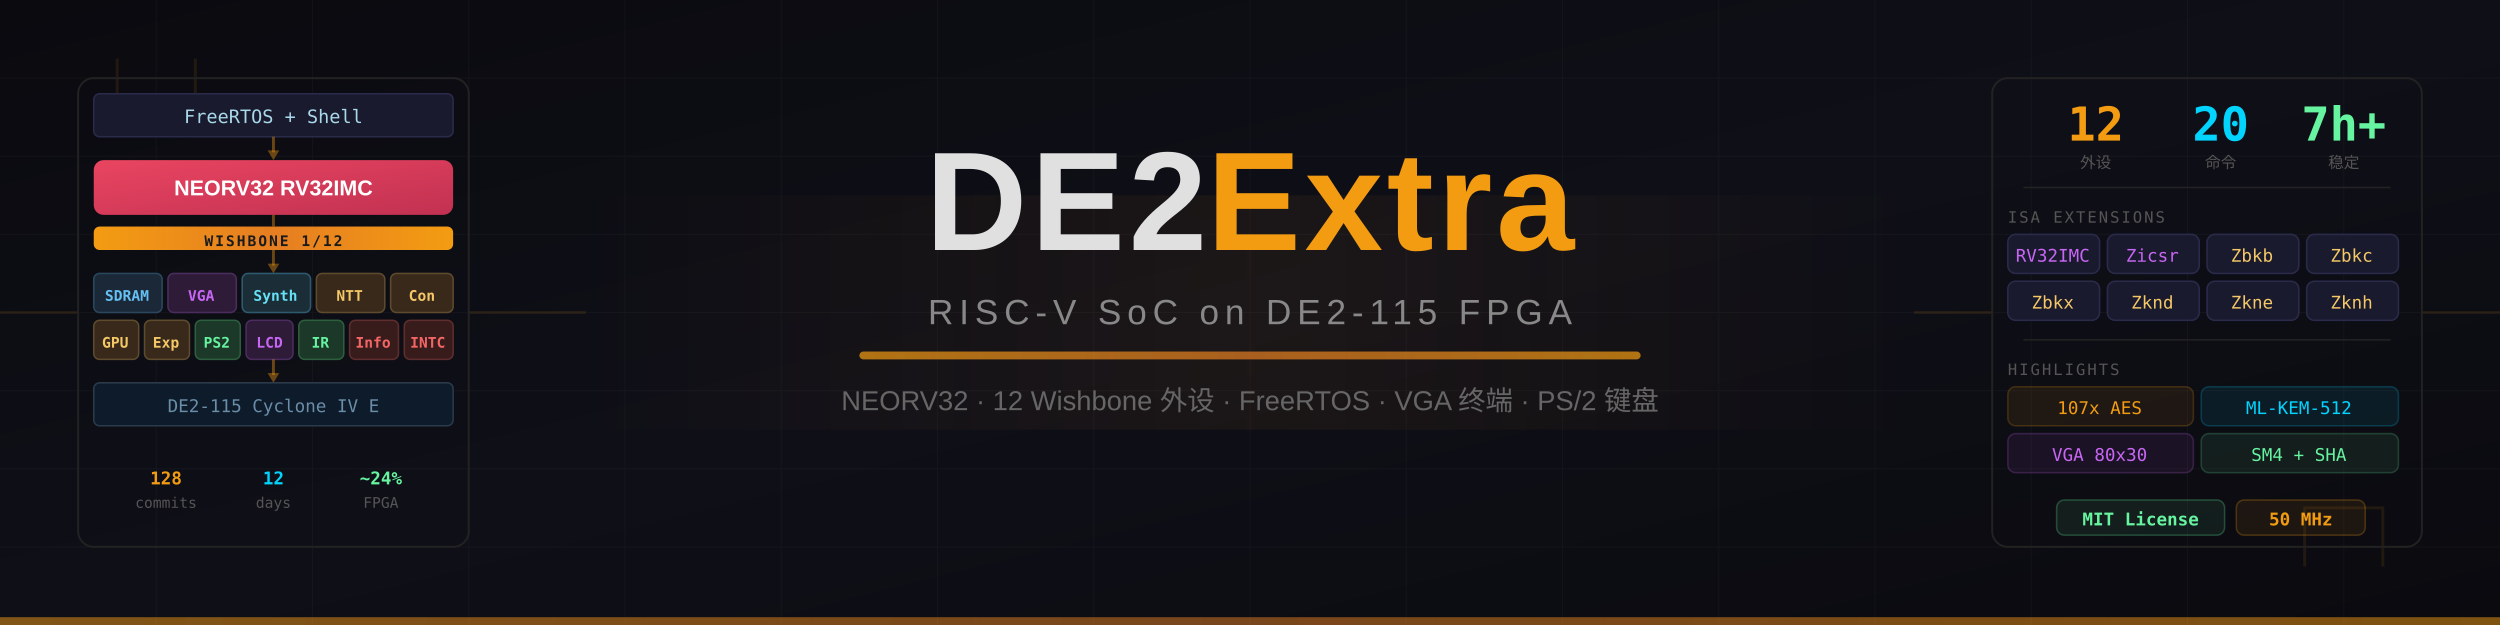
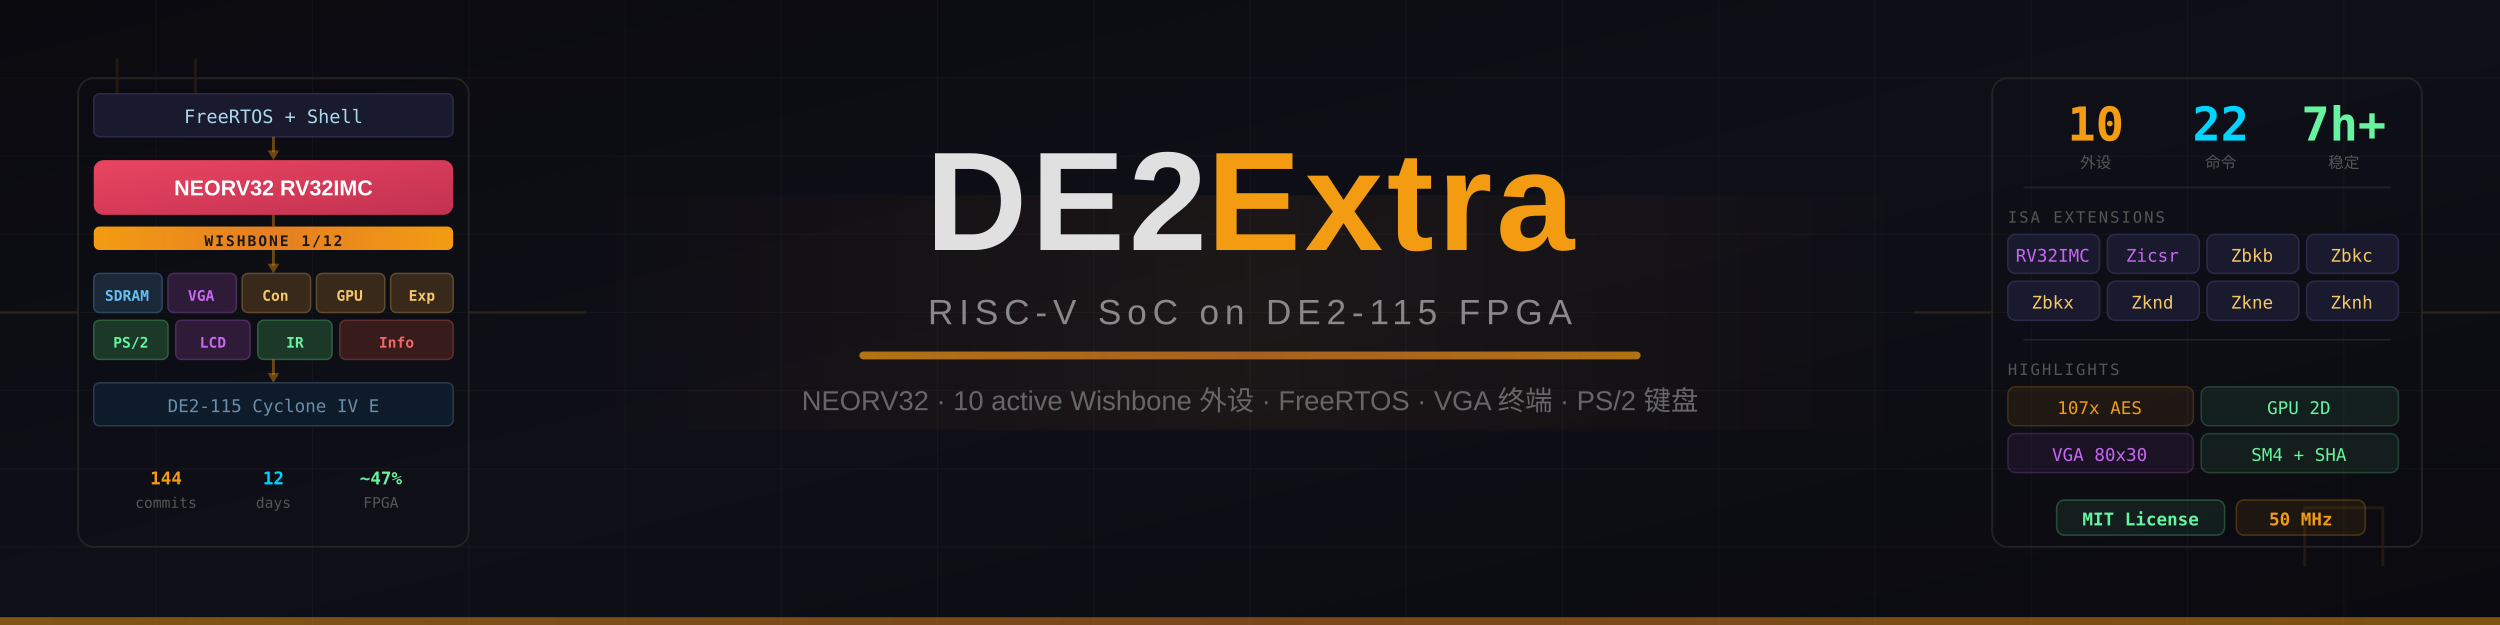
<svg xmlns="http://www.w3.org/2000/svg" viewBox="0 0 1280 320" width="1280" height="320">
  <defs>
    <linearGradient id="bgGrad" x1="0%" y1="0%" x2="100%" y2="100%">
      <stop offset="0%" stop-color="#0a0a0f" />
      <stop offset="50%" stop-color="#0f0f18" />
      <stop offset="100%" stop-color="#0a0a0f" />
    </linearGradient>
    <linearGradient id="busGrad" x1="0%" y1="0%" x2="100%" y2="0%">
      <stop offset="0%" stop-color="#f39c12" />
      <stop offset="50%" stop-color="#e67e22" />
      <stop offset="100%" stop-color="#f39c12" />
    </linearGradient>
    <linearGradient id="cpuGrad" x1="0%" y1="0%" x2="100%" y2="100%">
      <stop offset="0%" stop-color="#e94560" />
      <stop offset="100%" stop-color="#c23152" />
    </linearGradient>
    <linearGradient id="glowGrad" x1="0%" y1="0%" x2="100%" y2="0%">
      <stop offset="0%" stop-color="#f39c12" stop-opacity="0" />
      <stop offset="50%" stop-color="#f39c12" stop-opacity="0.06" />
      <stop offset="100%" stop-color="#f39c12" stop-opacity="0" />
    </linearGradient>
  </defs>
  <rect width="1280" height="320" fill="url(#bgGrad)" />
  <g opacity="0.03" stroke="#ffffff" stroke-width="0.5">
    <line x1="0" y1="40" x2="1280" y2="40" />
    <line x1="0" y1="80" x2="1280" y2="80" />
    <line x1="0" y1="120" x2="1280" y2="120" />
    <line x1="0" y1="160" x2="1280" y2="160" />
    <line x1="0" y1="200" x2="1280" y2="200" />
    <line x1="0" y1="240" x2="1280" y2="240" />
    <line x1="0" y1="280" x2="1280" y2="280" />
    <line x1="80" y1="0" x2="80" y2="320" />
    <line x1="160" y1="0" x2="160" y2="320" />
    <line x1="240" y1="0" x2="240" y2="320" />
    <line x1="320" y1="0" x2="320" y2="320" />
    <line x1="400" y1="0" x2="400" y2="320" />
    <line x1="480" y1="0" x2="480" y2="320" />
    <line x1="560" y1="0" x2="560" y2="320" />
    <line x1="640" y1="0" x2="640" y2="320" />
    <line x1="720" y1="0" x2="720" y2="320" />
    <line x1="800" y1="0" x2="800" y2="320" />
    <line x1="880" y1="0" x2="880" y2="320" />
    <line x1="960" y1="0" x2="960" y2="320" />
    <line x1="1040" y1="0" x2="1040" y2="320" />
    <line x1="1120" y1="0" x2="1120" y2="320" />
    <line x1="1200" y1="0" x2="1200" y2="320" />
  </g>
  <g stroke="#f39c12" stroke-opacity="0.1" stroke-width="1.5" fill="none">
    <path d="M0,160 H40" />
    <path d="M240,160 H300" />
    <path d="M980,160 H1020" />
    <path d="M1280,160 H1240" />
    <path d="M60,30 V60 H100 V30" />
    <path d="M1180,290 V260 H1220 V290" />
  </g>
  <rect x="40" y="40" width="200" height="240" rx="8" fill="none" stroke="#222" stroke-width="1" />
  <rect x="48" y="48" width="184" height="22" rx="3" fill="#1a1a2e" stroke="#2a2a4a" stroke-width="0.8" />
  <text x="140" y="63" text-anchor="middle" fill="#a8d8ea" font-family="Consolas,monospace" font-size="9.5">FreeRTOS + Shell</text>
  <line x1="140" y1="70" x2="140" y2="78" stroke="#f39c12" stroke-opacity="0.4" stroke-width="1.5" />
  <polygon points="137,77 143,77 140,82" fill="#f39c12" fill-opacity="0.4" />
  <rect x="48" y="82" width="184" height="28" rx="5" fill="url(#cpuGrad)" />
  <text x="140" y="100" text-anchor="middle" fill="white" font-family="'Segoe UI',Arial,sans-serif" font-size="11" font-weight="700">NEORV32 RV32IMC</text>
  <line x1="140" y1="110" x2="140" y2="116" stroke="#f39c12" stroke-opacity="0.4" stroke-width="1.5" />
  <rect x="48" y="116" width="184" height="12" rx="3" fill="url(#busGrad)" />
  <text x="140" y="126" text-anchor="middle" fill="#1a1a1a" font-family="Consolas,monospace" font-size="7.5" font-weight="700" letter-spacing="1">WISHBONE 1/12</text>
  <line x1="140" y1="128" x2="140" y2="136" stroke="#f39c12" stroke-opacity="0.4" stroke-width="1.5" />
  <polygon points="137,135 143,135 140,140" fill="#f39c12" fill-opacity="0.4" />
  <g font-family="Consolas,monospace" font-size="7.5" font-weight="600" text-anchor="middle">
    <rect x="48" y="140" width="35" height="20" rx="3" fill="#1b2838" stroke="#2a475e" stroke-width="0.8" />
    <text x="65" y="154" fill="#66c0f4">SDRAM</text>
    <rect x="86" y="140" width="35" height="20" rx="3" fill="#2d1b38" stroke="#4a2d5e" stroke-width="0.8" />
    <text x="103" y="154" fill="#c866f4">VGA</text>
-     <rect x="124" y="140" width="35" height="20" rx="3" fill="#1b2e38" stroke="#2d5a6e" stroke-width="0.8" />
-     <text x="141" y="154" fill="#66e0f4">Synth</text>
+     <rect x="124" y="140" width="35" height="20" rx="3" fill="#38291b" stroke="#5e4a2d" stroke-width="0.8" />
+     <text x="141" y="154" fill="#f4c866">Con</text>
    <rect x="162" y="140" width="35" height="20" rx="3" fill="#38291b" stroke="#5e4a2d" stroke-width="0.8" />
-     <text x="179" y="154" fill="#f4c866">NTT</text>
+     <text x="179" y="154" fill="#f4c866">GPU</text>
    <rect x="200" y="140" width="32" height="20" rx="3" fill="#38291b" stroke="#5e4a2d" stroke-width="0.8" />
-     <text x="216" y="154" fill="#f4c866">Con</text>
-     <rect x="48" y="164" width="23" height="20" rx="3" fill="#38291b" stroke="#5e4a2d" stroke-width="0.8" />
-     <text x="59" y="178" fill="#f4c866">GPU</text>
-     <rect x="74" y="164" width="23" height="20" rx="3" fill="#38291b" stroke="#5e4a2d" stroke-width="0.8" />
-     <text x="85" y="178" fill="#f4c866">Exp</text>
-     <rect x="100" y="164" width="23" height="20" rx="3" fill="#1b3828" stroke="#2d5e3e" stroke-width="0.8" />
-     <text x="111" y="178" fill="#66f4a0">PS2</text>
-     <rect x="126" y="164" width="24" height="20" rx="3" fill="#2d1b38" stroke="#4a2d5e" stroke-width="0.8" />
-     <text x="138" y="178" fill="#c866f4">LCD</text>
-     <rect x="153" y="164" width="23" height="20" rx="3" fill="#1b3828" stroke="#2d5e3e" stroke-width="0.8" />
-     <text x="164" y="178" fill="#66f4a0">IR</text>
-     <rect x="179" y="164" width="25" height="20" rx="3" fill="#381b1b" stroke="#5e2d2d" stroke-width="0.8" />
-     <text x="191" y="178" fill="#f46666">Info</text>
-     <rect x="207" y="164" width="25" height="20" rx="3" fill="#381b1b" stroke="#5e2d2d" stroke-width="0.8" />
-     <text x="219" y="178" fill="#f46666">INTC</text>
+     <text x="216" y="154" fill="#f4c866">Exp</text>
+     <rect x="48" y="164" width="38" height="20" rx="3" fill="#1b3828" stroke="#2d5e3e" stroke-width="0.8" />
+     <text x="67" y="178" fill="#66f4a0">PS/2</text>
+     <rect x="90" y="164" width="38" height="20" rx="3" fill="#2d1b38" stroke="#4a2d5e" stroke-width="0.8" />
+     <text x="109" y="178" fill="#c866f4">LCD</text>
+     <rect x="132" y="164" width="38" height="20" rx="3" fill="#1b3828" stroke="#2d5e3e" stroke-width="0.8" />
+     <text x="151" y="178" fill="#66f4a0">IR</text>
+     <rect x="174" y="164" width="58" height="20" rx="3" fill="#381b1b" stroke="#5e2d2d" stroke-width="0.8" />
+     <text x="203" y="178" fill="#f46666">Info</text>
  </g>
  <line x1="140" y1="184" x2="140" y2="192" stroke="#f39c12" stroke-opacity="0.4" stroke-width="1.5" />
  <polygon points="137,191 143,191 140,196" fill="#f39c12" fill-opacity="0.4" />
  <rect x="48" y="196" width="184" height="22" rx="3" fill="#0d1b2a" stroke="#2a3a4a" stroke-width="0.8" />
  <text x="140" y="211" text-anchor="middle" fill="#6a8da8" font-family="Consolas,monospace" font-size="9">DE2-115 Cyclone IV E</text>
  <g font-family="Consolas,monospace" font-size="9" text-anchor="middle">
-     <text x="85" y="248" fill="#f39c12" font-weight="700">128</text>
+     <text x="85" y="248" fill="#f39c12" font-weight="700">144</text>
    <text x="85" y="260" fill="#555" font-size="7.5">commits</text>
    <text x="140" y="248" fill="#00d4ff" font-weight="700">12</text>
    <text x="140" y="260" fill="#555" font-size="7.5">days</text>
-     <text x="195" y="248" fill="#66f4a0" font-weight="700">~24%</text>
+     <text x="195" y="248" fill="#66f4a0" font-weight="700">~47%</text>
    <text x="195" y="260" fill="#555" font-size="7.5">FPGA</text>
  </g>
  <rect x="300" y="100" width="680" height="120" fill="url(#glowGrad)" rx="8" />
  <text x="640" y="128" text-anchor="middle" fill="#e0e0e0" font-family="'Segoe UI','Microsoft YaHei',Arial,sans-serif" font-size="72" font-weight="700" letter-spacing="2">
    DE2<tspan fill="#f39c12">Extra</tspan>
  </text>
  <text x="640" y="166" text-anchor="middle" fill="#888888" font-family="'Segoe UI','Microsoft YaHei',Arial,sans-serif" font-size="18" letter-spacing="3">
    RISC-V SoC on DE2-115 FPGA
  </text>
  <rect x="440" y="180" width="400" height="4" rx="2" fill="url(#busGrad)" opacity="0.7" />
  <text x="640" y="210" text-anchor="middle" fill="#666666" font-family="'Segoe UI','Microsoft YaHei',Arial,sans-serif" font-size="14">
-     NEORV32 · 12 Wishbone 外设 · FreeRTOS · VGA 终端 · PS/2 键盘
+     NEORV32 · 10 active Wishbone 外设 · FreeRTOS · VGA 终端 · PS/2 键盘
  </text>
  <rect x="1020" y="40" width="220" height="240" rx="8" fill="none" stroke="#222" stroke-width="1" />
  <g font-family="Consolas,monospace" text-anchor="middle">
-     <text x="1073" y="72" fill="#f39c12" font-size="24" font-weight="700">12</text>
+     <text x="1073" y="72" fill="#f39c12" font-size="24" font-weight="700">10</text>
    <text x="1073" y="86" fill="#555" font-size="8">外设</text>
-     <text x="1137" y="72" fill="#00d4ff" font-size="24" font-weight="700">20</text>
+     <text x="1137" y="72" fill="#00d4ff" font-size="24" font-weight="700">22</text>
    <text x="1137" y="86" fill="#555" font-size="8">命令</text>
    <text x="1200" y="72" fill="#66f4a0" font-size="24" font-weight="700">7h+</text>
    <text x="1200" y="86" fill="#555" font-size="8">稳定</text>
  </g>
  <line x1="1036" y1="96" x2="1224" y2="96" stroke="#222" stroke-width="0.8" />
  <text x="1028" y="114" fill="#555" font-family="Consolas,monospace" font-size="8" letter-spacing="1">ISA EXTENSIONS</text>
  <g font-family="Consolas,monospace" font-size="9" text-anchor="middle">
    <rect x="1028" y="120" width="47" height="20" rx="4" fill="#1a1a2e" stroke="#2a2a4a" stroke-width="0.8" />
    <text x="1051" y="134" fill="#c866f4">RV32IMC</text>
    <rect x="1079" y="120" width="47" height="20" rx="4" fill="#1a1a2e" stroke="#2a2a4a" stroke-width="0.8" />
    <text x="1102" y="134" fill="#c866f4">Zicsr</text>
    <rect x="1130" y="120" width="47" height="20" rx="4" fill="#1a1a2e" stroke="#2a2a4a" stroke-width="0.8" />
    <text x="1153" y="134" fill="#f4c866">Zbkb</text>
    <rect x="1181" y="120" width="47" height="20" rx="4" fill="#1a1a2e" stroke="#2a2a4a" stroke-width="0.8" />
    <text x="1204" y="134" fill="#f4c866">Zbkc</text>
    <rect x="1028" y="144" width="47" height="20" rx="4" fill="#1a1a2e" stroke="#2a2a4a" stroke-width="0.8" />
    <text x="1051" y="158" fill="#f4c866">Zbkx</text>
    <rect x="1079" y="144" width="47" height="20" rx="4" fill="#1a1a2e" stroke="#2a2a4a" stroke-width="0.8" />
    <text x="1102" y="158" fill="#f4c866">Zknd</text>
    <rect x="1130" y="144" width="47" height="20" rx="4" fill="#1a1a2e" stroke="#2a2a4a" stroke-width="0.8" />
    <text x="1153" y="158" fill="#f4c866">Zkne</text>
    <rect x="1181" y="144" width="47" height="20" rx="4" fill="#1a1a2e" stroke="#2a2a4a" stroke-width="0.8" />
    <text x="1204" y="158" fill="#f4c866">Zknh</text>
  </g>
  <line x1="1036" y1="174" x2="1224" y2="174" stroke="#222" stroke-width="0.8" />
  <text x="1028" y="192" fill="#555" font-family="Consolas,monospace" font-size="8" letter-spacing="1">HIGHLIGHTS</text>
  <g font-family="Consolas,monospace" font-size="9" text-anchor="middle">
    <rect x="1028" y="198" width="95" height="20" rx="4" fill="rgba(243,156,18,0.08)" stroke="rgba(243,156,18,0.2)" stroke-width="0.8" />
    <text x="1075" y="212" fill="#f39c12">107x AES</text>
-     <rect x="1127" y="198" width="101" height="20" rx="4" fill="rgba(0,212,255,0.08)" stroke="rgba(0,212,255,0.2)" stroke-width="0.8" />
-     <text x="1177" y="212" fill="#00d4ff">ML-KEM-512</text>
+     <rect x="1127" y="198" width="101" height="20" rx="4" fill="rgba(102,244,160,0.08)" stroke="rgba(102,244,160,0.2)" stroke-width="0.8" />
+     <text x="1177" y="212" fill="#66f4a0">GPU 2D</text>
    <rect x="1028" y="222" width="95" height="20" rx="4" fill="rgba(200,102,244,0.08)" stroke="rgba(200,102,244,0.2)" stroke-width="0.8" />
    <text x="1075" y="236" fill="#c866f4">VGA 80x30</text>
    <rect x="1127" y="222" width="101" height="20" rx="4" fill="rgba(102,244,160,0.08)" stroke="rgba(102,244,160,0.2)" stroke-width="0.8" />
    <text x="1177" y="236" fill="#66f4a0">SM4 + SHA</text>
  </g>
  <rect x="1053" y="256" width="86" height="18" rx="4" fill="rgba(102,244,160,0.08)" stroke="rgba(102,244,160,0.25)" stroke-width="0.8" />
  <text x="1096" y="269" text-anchor="middle" fill="#66f4a0" font-family="Consolas,monospace" font-size="9" font-weight="600">MIT License</text>
  <rect x="1145" y="256" width="66" height="18" rx="4" fill="rgba(243,156,18,0.08)" stroke="rgba(243,156,18,0.25)" stroke-width="0.8" />
  <text x="1178" y="269" text-anchor="middle" fill="#f39c12" font-family="Consolas,monospace" font-size="9" font-weight="600">50 MHz</text>
  <rect x="0" y="316" width="1280" height="4" fill="url(#busGrad)" opacity="0.5" />
</svg>
